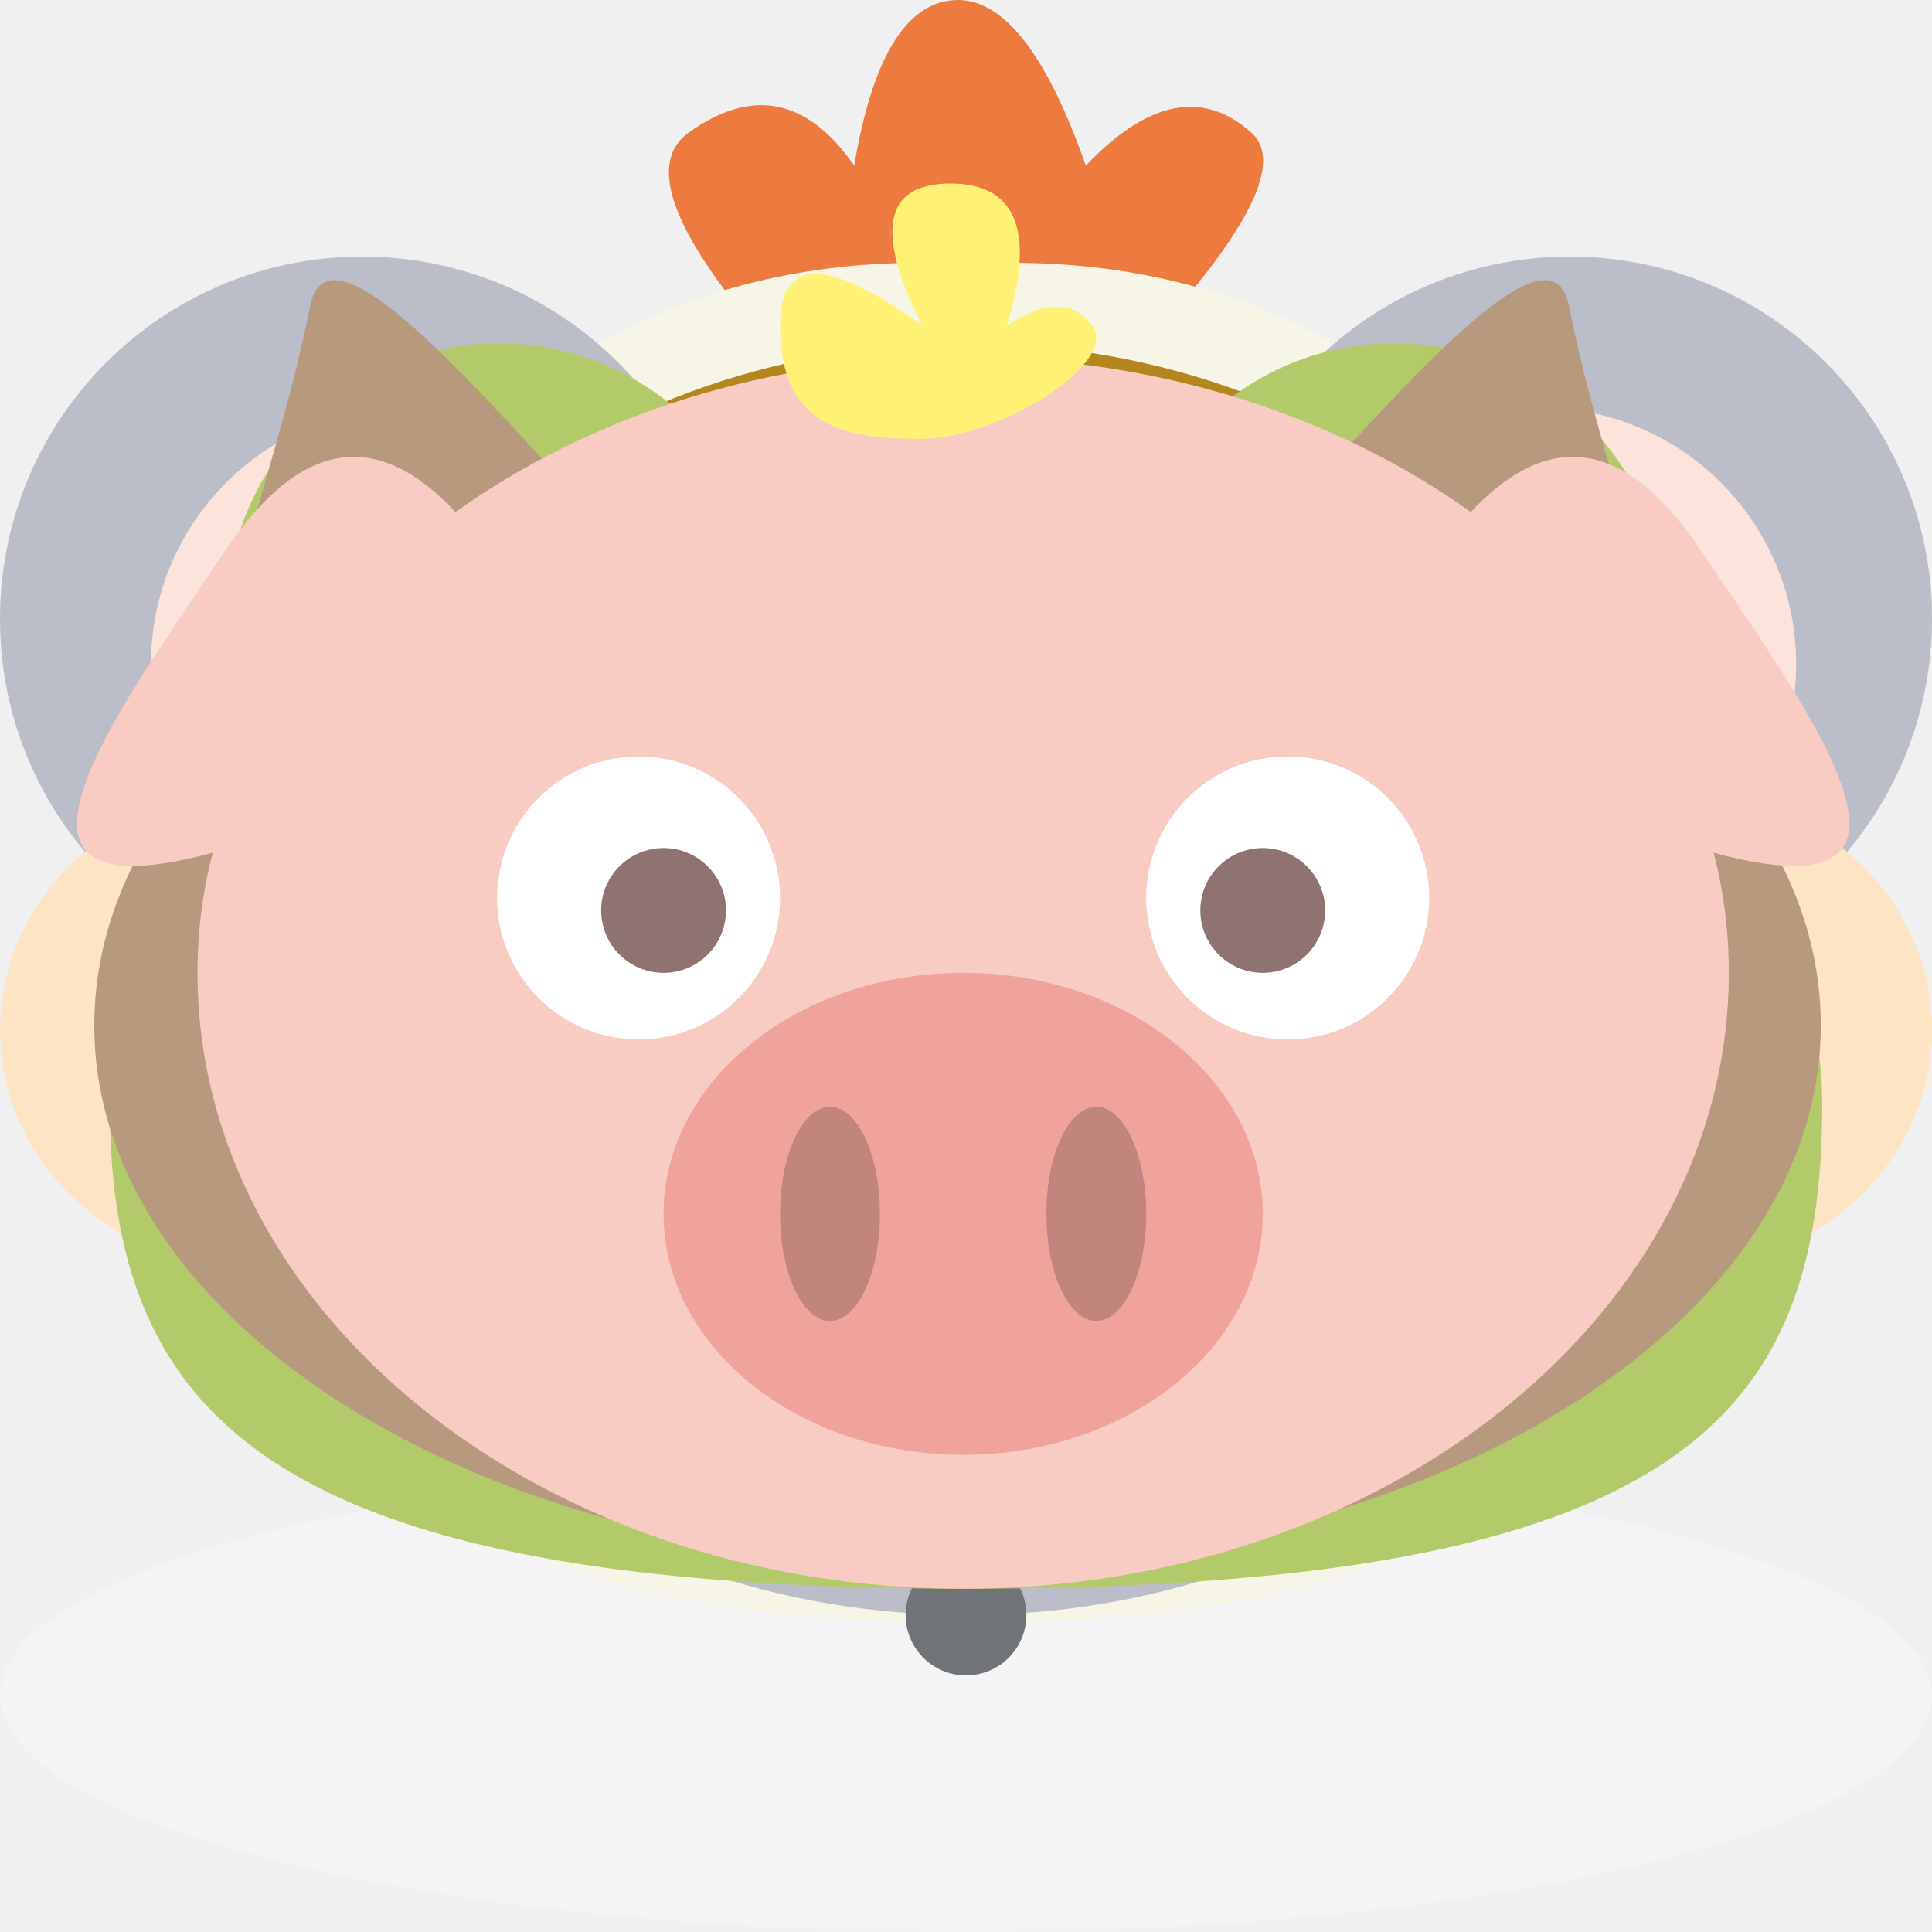
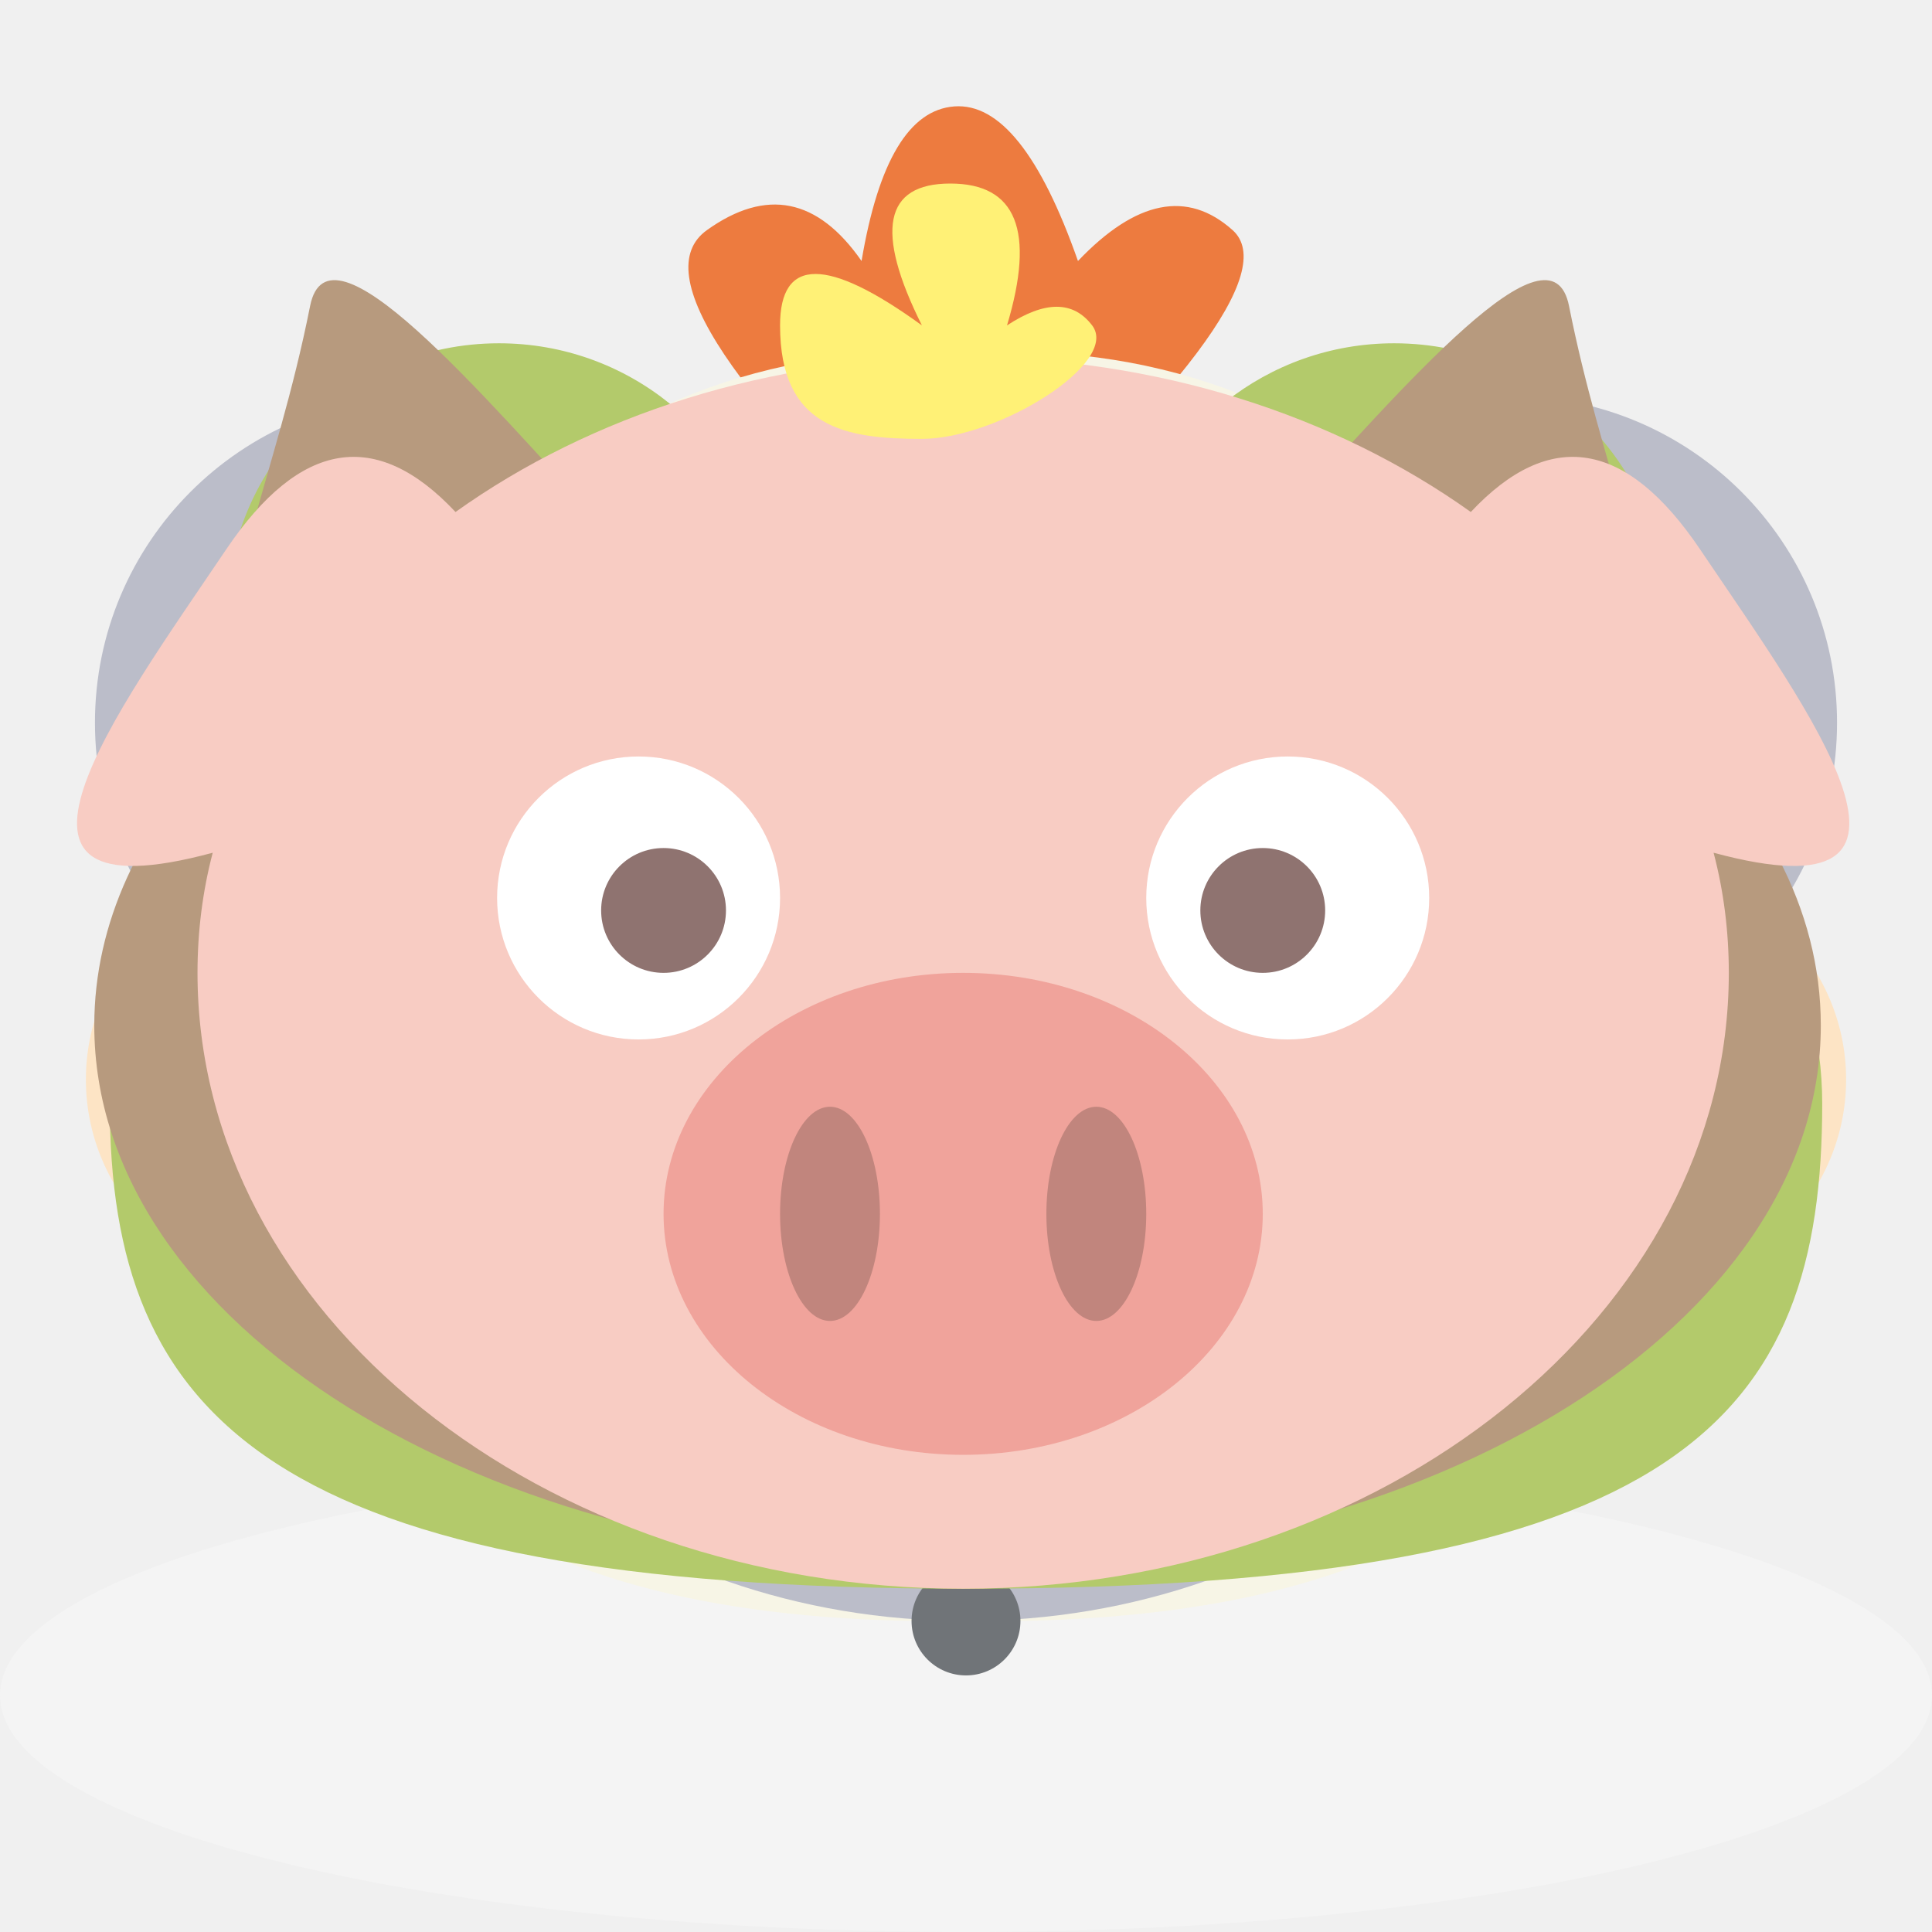
<svg xmlns="http://www.w3.org/2000/svg" style="isolation:isolate" viewBox="0 0 200 200" width="200pt" height="200pt">
  <g id="backgrounds">
    <ellipse vector-effect="non-scaling-stroke" cx="100" cy="175.5" rx="100" ry="24.5" id="present" fill="rgb(244,244,244)" />
  </g>
  <g id="chicken">
    <g id="facial">
-       <path d=" M 98.704 54.817 Q 61.457 20.755 71.304 13.717 Q 81.151 6.68 88.429 17.142 Q 91.212 0.579 98.704 0.017 Q 106.196 -0.545 112.404 17.142 Q 122.037 7.028 129.529 13.717 Q 137.021 20.407 98.704 54.817 Z " id="outer" fill="rgb(237,123,63)" />
+       <path d=" M 98.789 62.224 Q 63.984 30.394 73.185 23.818 Q 82.387 17.242 89.188 27.019 Q 91.788 11.541 98.789 11.016 Q 105.79 10.491 111.591 27.019 Q 120.593 17.567 127.594 23.818 Q 134.595 30.069 98.789 62.224 Z " id="outer" fill="rgb(237,123,63)" />
    </g>
    <g id="body">
-       <path d=" M 100 167.807 L 100 167.807 Q 175.35 168.824 175.35 113.007 C 175.35 52.748 139.567 24.752 100 27.382 L 100 27.382 C 60.433 24.752 24.65 52.748 24.65 113.007 Q 24.65 168.824 100 167.807 Z " fill-rule="evenodd" id="outer" fill="rgb(247,245,230)" />
+       <path d=" M 100 167.808 L 100 167.808 Q 170.411 168.758 170.411 116.6 C 170.411 60.291 136.974 34.129 100 36.587 L 100 36.587 C 63.026 34.129 29.589 60.291 29.589 116.6 Q 29.589 168.758 100 167.808 Z " fill-rule="evenodd" id="outer" fill="rgb(247,245,230)" />
    </g>
    <g id="hair">
-       <path d=" M 91.628 113.025 L 105.78 113.025 Q 106.382 129.823 98.478 129.823 Q 90.728 129.823 91.628 113.025 Z " id="outer" fill="rgb(237,123,63)" />
+       <path d=" M 92.177 116.617 L 105.401 116.617 Q 105.963 132.314 98.578 132.314 Q 91.336 132.314 92.177 116.617 Z " id="outer" fill="rgb(237,123,63)" />
    </g>
    <g id="eyes">
-       <ellipse vector-effect="non-scaling-stroke" cx="129.558" cy="85.759" rx="9.759" ry="11.759" id="outerR" fill="rgb(255,255,255)" />
-       <circle vector-effect="non-scaling-stroke" cx="130.159" cy="87.904" r="4.904" id="innerR" fill="rgb(101,75,37)" />
-       <ellipse vector-effect="non-scaling-stroke" cx="69.241" cy="85.759" rx="9.759" ry="11.759" id="outerL" fill="rgb(255,255,255)" />
-       <circle vector-effect="non-scaling-stroke" cx="69.841" cy="87.904" r="4.904" id="innerL" fill="rgb(101,75,37)" />
+       <ellipse vector-effect="non-scaling-stroke" cx="127.62" cy="91.138" rx="9.12" ry="10.989" id="outerR" fill="rgb(255,255,255)" />
+       <circle vector-effect="non-scaling-stroke" cx="128.182" cy="93.142" r="4.583" id="innerR" fill="rgb(101,75,37)" />
+       <ellipse vector-effect="non-scaling-stroke" cx="71.257" cy="91.138" rx="9.12" ry="10.989" id="outerL" fill="rgb(255,255,255)" />
+       <circle vector-effect="non-scaling-stroke" cx="71.818" cy="93.142" r="4.583" id="innerL" fill="rgb(101,75,37)" />
    </g>
    <g id="nose">
-       <path d=" M 98.704 113.025 L 98.704 113.025 C 86.105 113.368 80.362 111.051 81.579 106.175 C 83.151 99.877 88.167 96.29 98.704 95.9 L 98.704 95.9 C 109.242 96.29 114.257 99.877 115.829 106.175 C 117.046 111.051 111.304 113.368 98.704 113.025 Z " fill-rule="evenodd" id="outer" fill="rgb(245,213,44)" />
+       <path d=" M 98.789 116.617 L 98.789 116.617 C 87.016 116.938 81.649 114.772 82.787 110.216 C 84.256 104.331 88.942 100.978 98.789 100.614 L 98.789 100.614 C 108.636 100.978 113.323 104.331 114.792 110.216 C 115.929 114.772 110.563 116.938 98.789 116.617 Z " fill-rule="evenodd" id="outer" fill="rgb(245,213,44)" />
    </g>
  </g>
  <g id="mouse">
    <g id="ears">
-       <circle vector-effect="non-scaling-stroke" cx="37.5" cy="64.062" r="37.5" id="outerL" fill="rgb(187,189,201)" />
-       <circle vector-effect="non-scaling-stroke" cx="42.188" cy="68.75" r="26.562" id="innerL" fill="rgb(252,227,220)" />
-       <circle vector-effect="non-scaling-stroke" cx="162.5" cy="64.062" r="37.5" id="outerR" fill="rgb(187,189,201)" />
-       <circle vector-effect="non-scaling-stroke" cx="159.375" cy="68.75" r="26.562" id="innerR" fill="rgb(252,227,220)" />
+       <circle vector-effect="non-scaling-stroke" cx="43.644" cy="74.814" r="33.814" id="outerL" fill="rgb(187,189,201)" />
+       <circle vector-effect="non-scaling-stroke" cx="47.87" cy="79.041" r="23.951" id="innerL" fill="rgb(252,227,220)" />
+       <circle vector-effect="non-scaling-stroke" cx="156.356" cy="74.814" r="33.814" id="outerR" fill="rgb(187,189,201)" />
+       <circle vector-effect="non-scaling-stroke" cx="153.539" cy="79.041" r="23.951" id="innerR" fill="rgb(252,227,220)" />
    </g>
    <g id="body">
-       <ellipse vector-effect="non-scaling-stroke" cx="100" cy="109.375" rx="70.312" ry="57.812" id="outer" fill="rgb(187,189,201)" />
+       <ellipse vector-effect="non-scaling-stroke" cx="100" cy="115.672" rx="63.401" ry="52.13" id="outer" fill="rgb(187,189,201)" />
    </g>
    <g id="eyes">
-       <circle vector-effect="non-scaling-stroke" cx="74.406" cy="125.969" r="9.969" id="outerL" fill="rgb(255,255,255)" />
-       <circle vector-effect="non-scaling-stroke" cx="76.437" cy="128" r="5" id="innerL" fill="rgb(112,116,120)" />
-       <circle vector-effect="non-scaling-stroke" cx="124.969" cy="125.969" r="9.969" id="outerR" fill="rgb(255,255,255)" />
-       <circle vector-effect="non-scaling-stroke" cx="122.937" cy="128" r="5" id="innerR" fill="rgb(112,116,120)" />
+       <circle vector-effect="non-scaling-stroke" cx="76.922" cy="130.635" r="8.989" id="outerL" fill="rgb(255,255,255)" />
+       <circle vector-effect="non-scaling-stroke" cx="78.754" cy="132.466" r="4.509" id="innerL" fill="rgb(112,116,120)" />
+       <circle vector-effect="non-scaling-stroke" cx="122.514" cy="130.635" r="8.989" id="outerR" fill="rgb(255,255,255)" />
+       <circle vector-effect="non-scaling-stroke" cx="120.683" cy="132.466" r="4.509" id="innerR" fill="rgb(112,116,120)" />
    </g>
    <g id="nose">
-       <circle vector-effect="non-scaling-stroke" cx="100" cy="167.188" r="6.25" id="outer" fill="rgb(112,116,120)" />
+       <circle vector-effect="non-scaling-stroke" cx="100" cy="167.802" r="5.636" id="outer" fill="rgb(112,116,120)" />
    </g>
    <g id="hairs">
-       <path d=" M 125 145.312 C 140.768 139.889 155.859 138.729 170.172 141.748" id="Tracé" fill="none" vector-effect="non-scaling-stroke" stroke-width="0.5" stroke="rgb(139,139,139)" stroke-linejoin="miter" stroke-linecap="square" stroke-miterlimit="3" />
-       <path d=" M 125.15 151.993 C 139.794 148.866 153.373 149.466 165.806 153.708" id="Tracé" fill="none" vector-effect="non-scaling-stroke" stroke-width="0.5" stroke="rgb(139,139,139)" stroke-linejoin="miter" stroke-linecap="square" stroke-miterlimit="3" />
-       <path d=" M 76.562 145.313 C 60.794 139.889 45.704 138.729 31.39 141.748" id="Tracé" fill="none" vector-effect="non-scaling-stroke" stroke-width="0.5" stroke="rgb(139,139,139)" stroke-linejoin="miter" stroke-linecap="square" stroke-miterlimit="3" />
-       <path d=" M 76.413 151.993 C 61.768 148.866 48.189 149.466 35.757 153.708" id="Tracé" fill="none" vector-effect="non-scaling-stroke" stroke-width="0.5" stroke="rgb(139,139,139)" stroke-linejoin="miter" stroke-linecap="square" stroke-miterlimit="3" />
+       <path d=" M 122.543 148.077 C 136.761 143.186 150.368 142.141 163.274 144.863" id="Tracé" fill="none" vector-effect="non-scaling-stroke" stroke-width="0.5" stroke="rgb(139,139,139)" stroke-linejoin="miter" stroke-linecap="square" stroke-miterlimit="3" />
+       <path d=" M 122.678 154.101 C 135.883 151.281 148.127 151.823 159.337 155.647" id="Tracé" fill="none" vector-effect="non-scaling-stroke" stroke-width="0.5" stroke="rgb(139,139,139)" stroke-linejoin="miter" stroke-linecap="square" stroke-miterlimit="3" />
+       <path d=" M 78.866 148.077 C 64.648 143.186 51.041 142.141 38.135 144.863" id="Tracé" fill="none" vector-effect="non-scaling-stroke" stroke-width="0.5" stroke="rgb(139,139,139)" stroke-linejoin="miter" stroke-linecap="square" stroke-miterlimit="3" />
+       <path d=" M 78.731 154.101 C 65.526 151.281 53.282 151.823 42.072 155.647" id="Tracé" fill="none" vector-effect="non-scaling-stroke" stroke-width="0.5" stroke="rgb(139,139,139)" stroke-linejoin="miter" stroke-linecap="square" stroke-miterlimit="3" />
    </g>
  </g>
  <g id="monkey">
    <g id="ears">
-       <ellipse vector-effect="non-scaling-stroke" cx="173.554" cy="106.612" rx="26.446" ry="24.793" id="innerR" fill="rgb(253,228,197)" />
-       <ellipse vector-effect="non-scaling-stroke" cx="26.446" cy="106.612" rx="26.446" ry="24.793" id="innerL" fill="rgb(253,228,197)" />
+       <ellipse vector-effect="non-scaling-stroke" cx="167.014" cy="111.755" rx="24.095" ry="22.589" id="innerR" fill="rgb(253,228,197)" />
+       <ellipse vector-effect="non-scaling-stroke" cx="32.986" cy="111.755" rx="24.095" ry="22.589" id="innerL" fill="rgb(253,228,197)" />
    </g>
    <g id="body">
-       <ellipse vector-effect="non-scaling-stroke" cx="100" cy="100" rx="73.554" ry="64.463" id="outer" fill="rgb(179,135,30)" />
-       <path d=" M 100 78.512 Q 128.306 52.066 156.198 78.512 C 184.091 104.959 153.409 139.05 146.281 144.628 C 132.465 155.441 116.315 158.611 100 157.851 L 100 157.851 C 83.685 158.611 67.535 155.441 53.719 144.628 C 46.591 139.05 15.909 104.959 43.802 78.512 Q 71.694 52.066 100 78.512 Z " fill-rule="evenodd" id="inner" fill="rgb(253,228,197)" />
+       <ellipse vector-effect="non-scaling-stroke" cx="100" cy="105.731" rx="67.014" ry="58.731" id="outer" fill="rgb(179,135,30)" />
+       <path d=" M 100 86.154 Q 125.789 62.059 151.202 86.154 C 176.614 110.249 148.66 141.309 142.166 146.392 C 129.579 156.243 114.864 159.131 100 158.439 L 100 158.439 C 85.136 159.131 70.421 156.243 57.834 146.392 C 51.34 141.309 23.386 110.249 48.798 86.154 Q 74.211 62.059 100 86.154 Z " fill-rule="evenodd" id="inner" fill="rgb(253,228,197)" />
    </g>
    <g id="eyes">
-       <circle vector-effect="non-scaling-stroke" cx="67.948" cy="109.944" r="9.944" id="outerL" fill="rgb(255,255,255)" />
-       <circle vector-effect="non-scaling-stroke" cx="69.556" cy="111.552" r="5.552" id="innerL" fill="rgb(101,76,7)" />
-       <circle vector-effect="non-scaling-stroke" cx="132.052" cy="109.944" r="9.944" id="outerR" fill="rgb(255,255,255)" />
-       <circle vector-effect="non-scaling-stroke" cx="130.444" cy="111.552" r="5.552" id="innerR" fill="rgb(101,76,7)" />
+       <circle vector-effect="non-scaling-stroke" cx="70.798" cy="114.791" r="9.06" id="outerL" fill="rgb(255,255,255)" />
+       <circle vector-effect="non-scaling-stroke" cx="72.263" cy="116.256" r="5.058" id="innerL" fill="rgb(101,76,7)" />
+       <circle vector-effect="non-scaling-stroke" cx="129.202" cy="114.791" r="9.06" id="outerR" fill="rgb(255,255,255)" />
+       <circle vector-effect="non-scaling-stroke" cx="127.737" cy="116.256" r="5.058" id="innerR" fill="rgb(101,76,7)" />
    </g>
    <g id="nose">
-       <ellipse vector-effect="non-scaling-stroke" cx="100.826" cy="123.194" rx="4.959" ry="3.306" id="outer" fill="rgb(101,76,7)" />
+       <ellipse vector-effect="non-scaling-stroke" cx="100.753" cy="126.863" rx="4.518" ry="3.012" id="outer" fill="rgb(101,76,7)" />
    </g>
    <g id="mouth">
-       <mask id="_mask_pgfqK8K2yLR2zHM0rrPKzqhuq8ppkth2">
-         <path d=" M 101.233 126.5 L 101.233 131.405 Q 98.212 134.711 94.507 134.711 C 91.859 134.711 88.965 132.03 86.371 128.092" id="Tracé" fill="white" stroke="none" />
+       <mask id="_mask_f30A14CUt0j86tKmNUGeHItlxYICLBiB">
+         <path d=" M 101.123 129.875 L 101.123 134.344 Q 98.371 137.356 94.996 137.356 C 92.583 137.356 89.946 134.914 87.582 131.326" id="Tracé" fill="white" stroke="none" />
      </mask>
-       <path d=" M 101.233 126.5 L 101.233 131.405 Q 98.212 134.711 94.507 134.711 C 91.859 134.711 88.965 132.03 86.371 128.092" id="Tracé" fill="none" />
-       <path d=" M 101.233 126.5 L 101.233 131.405 Q 98.212 134.711 94.507 134.711 C 91.859 134.711 88.965 132.03 86.371 128.092" id="Tracé" fill="none" mask="url(#_mask_pgfqK8K2yLR2zHM0rrPKzqhuq8ppkth2)" vector-effect="non-scaling-stroke" stroke-width="1" stroke="rgb(101,76,7)" stroke-linejoin="miter" stroke-linecap="square" stroke-miterlimit="3" />
-       <mask id="_mask_pftQjycr9AqEQmpTdVoJg2w1DH78J1xt">
-         <path d=" M 100.42 126.5 L 100.42 131.405 Q 103.441 134.711 107.145 134.711 C 109.794 134.711 112.688 132.03 115.282 128.092" id="Tracé" fill="white" stroke="none" />
+       <path d=" M 101.123 129.875 L 101.123 134.344 Q 98.371 137.356 94.996 137.356 C 92.583 137.356 89.946 134.914 87.582 131.326" id="Tracé" fill="none" />
+       <path d=" M 101.123 129.875 L 101.123 134.344 Q 98.371 137.356 94.996 137.356 C 92.583 137.356 89.946 134.914 87.582 131.326" id="Tracé" fill="none" mask="url(#_mask_f30A14CUt0j86tKmNUGeHItlxYICLBiB)" vector-effect="non-scaling-stroke" stroke-width="1" stroke="rgb(101,76,7)" stroke-linejoin="miter" stroke-linecap="square" stroke-miterlimit="3" />
+       <mask id="_mask_GN6uG7AWYHwlCYX0GYQ7lZc2MVcO4AgI">
+         <path d=" M 100.383 129.875 L 100.383 134.344 Q 103.135 137.356 106.51 137.356 C 108.923 137.356 111.56 134.914 113.924 131.326" id="Tracé" fill="white" stroke="none" />
      </mask>
-       <path d=" M 100.42 126.5 L 100.42 131.405 Q 103.441 134.711 107.145 134.711 C 109.794 134.711 112.688 132.03 115.282 128.092" id="Tracé" fill="none" />
-       <path d=" M 100.42 126.5 L 100.42 131.405 Q 103.441 134.711 107.145 134.711 C 109.794 134.711 112.688 132.03 115.282 128.092" id="Tracé" fill="none" mask="url(#_mask_pftQjycr9AqEQmpTdVoJg2w1DH78J1xt)" vector-effect="non-scaling-stroke" stroke-width="1" stroke="rgb(101,76,7)" stroke-linejoin="miter" stroke-linecap="square" stroke-miterlimit="3" />
+       <path d=" M 100.383 129.875 L 100.383 134.344 Q 103.135 137.356 106.51 137.356 C 108.923 137.356 111.56 134.914 113.924 131.326" id="Tracé" fill="none" />
+       <path d=" M 100.383 129.875 L 100.383 134.344 Q 103.135 137.356 106.51 137.356 C 108.923 137.356 111.56 134.914 113.924 131.326" id="Tracé" fill="none" mask="url(#_mask_GN6uG7AWYHwlCYX0GYQ7lZc2MVcO4AgI)" vector-effect="non-scaling-stroke" stroke-width="1" stroke="rgb(101,76,7)" stroke-linejoin="miter" stroke-linecap="square" stroke-miterlimit="3" />
    </g>
  </g>
  <g id="frog">
    <g id="body">
      <path d=" M 168.938 77.519 C 181.274 87.546 188.636 100.338 188.636 114.256 C 188.636 146.584 174.329 164.463 100 164.463 C 27.731 164.463 11.364 146.584 11.364 114.256 C 11.364 101.322 17.721 89.361 28.485 79.666 C 25.284 75.174 23.45 69.669 23.45 63.74 C 23.45 48.174 36.088 35.537 51.653 35.537 C 65.008 35.537 76.208 44.84 79.039 57.343 C 85.757 56.254 92.778 55.682 100 55.682 C 105.836 55.682 111.542 56.055 117.04 56.812 C 120.078 44.581 131.15 35.537 144.318 35.537 C 159.884 35.537 172.521 48.174 172.521 63.74 C 172.521 68.741 171.216 73.44 168.938 77.519 Z " fill-rule="evenodd" id="outer" fill="rgb(179,202,107)" />
    </g>
    <g id="nose">
      <circle vector-effect="non-scaling-stroke" cx="91.942" cy="104.029" r="4.029" id="outerL" fill="rgb(105,120,61)" />
      <circle vector-effect="non-scaling-stroke" cx="108.058" cy="104.029" r="4.029" id="outerR" fill="rgb(105,120,61)" />
    </g>
    <g id="mouth">
      <path d=" M 55.682 113.718 L 100 132.231 L 55.682 113.718 Z  M 144.318 113.718 L 100 132.231 L 144.318 113.718 Z " fill-rule="evenodd" id="Samengestelde vorm" fill="none" vector-effect="non-scaling-stroke" stroke-width="3" stroke="rgb(105,120,61)" stroke-linejoin="miter" stroke-linecap="square" stroke-miterlimit="3" />
    </g>
    <g id="eyes">
      <circle vector-effect="non-scaling-stroke" cx="53.667" cy="65.754" r="14.101" id="outerL" fill="rgb(255,255,255)" />
      <circle vector-effect="non-scaling-stroke" cx="55.957" cy="68.043" r="7.043" id="innerL" fill="rgb(105,120,61)" />
      <circle vector-effect="non-scaling-stroke" cx="143.899" cy="65.754" r="14.101" id="outerR" fill="rgb(255,255,255)" />
      <circle vector-effect="non-scaling-stroke" cx="141.61" cy="68.043" r="7.043" id="innerR" fill="rgb(105,120,61)" />
    </g>
  </g>
  <g id="owl">
    <g id="body">
      <path d=" M 171.805 73.697 C 182.317 82.835 188.49 94.044 188.49 106.147 C 188.49 136.973 148.447 162 99.125 162 C 49.803 162 9.76 136.973 9.76 106.147 C 9.76 95.545 14.497 85.629 22.691 77.169 C 22.63 60.565 28.537 49.607 32.102 31.676 C 34.007 22.089 49.382 40.224 63.033 55.084 C 74.052 51.993 86.274 50.294 99.125 50.294 C 110.824 50.294 122 51.702 132.219 54.291 C 145.682 39.594 160.553 22.257 162.425 31.676 C 165.738 48.342 171.075 58.984 171.805 73.697 Z " fill-rule="evenodd" id="outer" fill="rgb(183,154,126)" />
      <path d=" M 99.125 98.932 C 94.61 85.793 82.136 76.359 67.475 76.359 C 48.979 76.359 33.963 91.375 33.963 109.87 C 33.963 128.366 48.979 143.382 67.475 143.382 C 82.136 143.382 94.61 133.948 99.125 120.808 C 103.64 133.948 116.115 143.382 130.775 143.382 C 149.271 143.382 164.287 128.366 164.287 109.87 C 164.287 91.375 149.271 76.359 130.775 76.359 C 116.115 76.359 103.64 85.793 99.125 98.932 Z " fill-rule="evenodd" id="inner" fill="rgb(217,205,183)" />
    </g>
    <g id="eyes">
      <circle vector-effect="non-scaling-stroke" cx="73.06" cy="112.256" r="16.756" id="outerL" fill="rgb(255,255,255)" />
      <circle vector-effect="non-scaling-stroke" cx="76.522" cy="112.256" r="10.909" id="innerL" fill="rgb(142,120,97)" />
      <circle vector-effect="non-scaling-stroke" cx="125.19" cy="112.256" r="16.756" id="outerR" fill="rgb(255,255,255)" />
      <circle vector-effect="non-scaling-stroke" cx="121.728" cy="112.256" r="10.909" id="innerR" fill="rgb(142,120,97)" />
    </g>
    <g id="nose">
      <path d=" M 99.125 154.619 C 99.431 154.619 99.229 154.619 99.545 154.619 C 101.176 154.619 114.019 140.098 114.019 132.278 Q 114.019 120.177 99.125 121.108 L 99.125 121.108 Q 84.231 120.177 84.231 132.278 C 84.231 140.098 97.075 154.619 98.705 154.619 C 99.022 154.619 98.82 154.619 99.125 154.619 L 99.125 154.619 Z " fill-rule="evenodd" id="outer" fill="rgb(255,237,125)" />
    </g>
  </g>
  <g id="pig">
    <g id="body">
      <path d=" M 177.39 88.274 C 178.445 92.284 178.966 96.449 178.966 100.71 C 178.966 135.896 143.45 164.463 99.706 164.463 C 55.961 164.463 20.446 135.896 20.446 100.71 C 20.446 96.449 20.967 92.284 22.021 88.274 C -4.017 95.312 11.99 73.802 23.42 56.868 Q 34.87 39.906 47.154 53.001 C 61.146 43.021 79.552 36.958 99.706 36.958 C 119.859 36.958 138.265 43.021 152.257 53.001 Q 164.541 39.906 175.991 56.868 C 187.421 73.802 203.428 95.312 177.39 88.274 Z " fill-rule="evenodd" id="outer" fill="rgb(248,204,195)" />
    </g>
    <g id="hair">
      <path d=" M 95.436 45.431 C 103.329 45.431 115.993 37.538 113.057 33.684 Q 110.12 29.829 104.246 33.684 Q 108.651 19 98.373 19 Q 88.094 19 95.436 33.684 Q 80.752 23.038 80.752 33.684 C 80.752 44.33 87.543 45.431 95.436 45.431 Z " id="outer" fill="rgb(255,241,118)" />
    </g>
    <g id="nose">
      <ellipse vector-effect="non-scaling-stroke" cx="99.706" cy="125.657" rx="31.015" ry="24.947" id="outer" fill="rgb(240,163,155)" />
      <ellipse vector-effect="non-scaling-stroke" cx="85.921" cy="125.657" rx="5.169" ry="11.087" id="innerL" fill="rgb(193,133,125)" />
      <ellipse vector-effect="non-scaling-stroke" cx="113.49" cy="125.657" rx="5.169" ry="11.087" id="innerR" fill="rgb(193,133,125)" />
    </g>
    <g id="eyes">
      <circle vector-effect="non-scaling-stroke" cx="66.106" cy="92.957" r="14.646" id="outerL" fill="rgb(255,255,255)" />
      <circle vector-effect="non-scaling-stroke" cx="68.691" cy="94.249" r="6.461" id="innerL" fill="rgb(143,115,112)" />
      <circle vector-effect="non-scaling-stroke" cx="133.305" cy="92.957" r="14.646" id="outerR" fill="rgb(255,255,255)" />
      <circle vector-effect="non-scaling-stroke" cx="130.72" cy="94.249" r="6.461" id="innerR" fill="rgb(143,115,112)" />
    </g>
  </g>
</svg>
